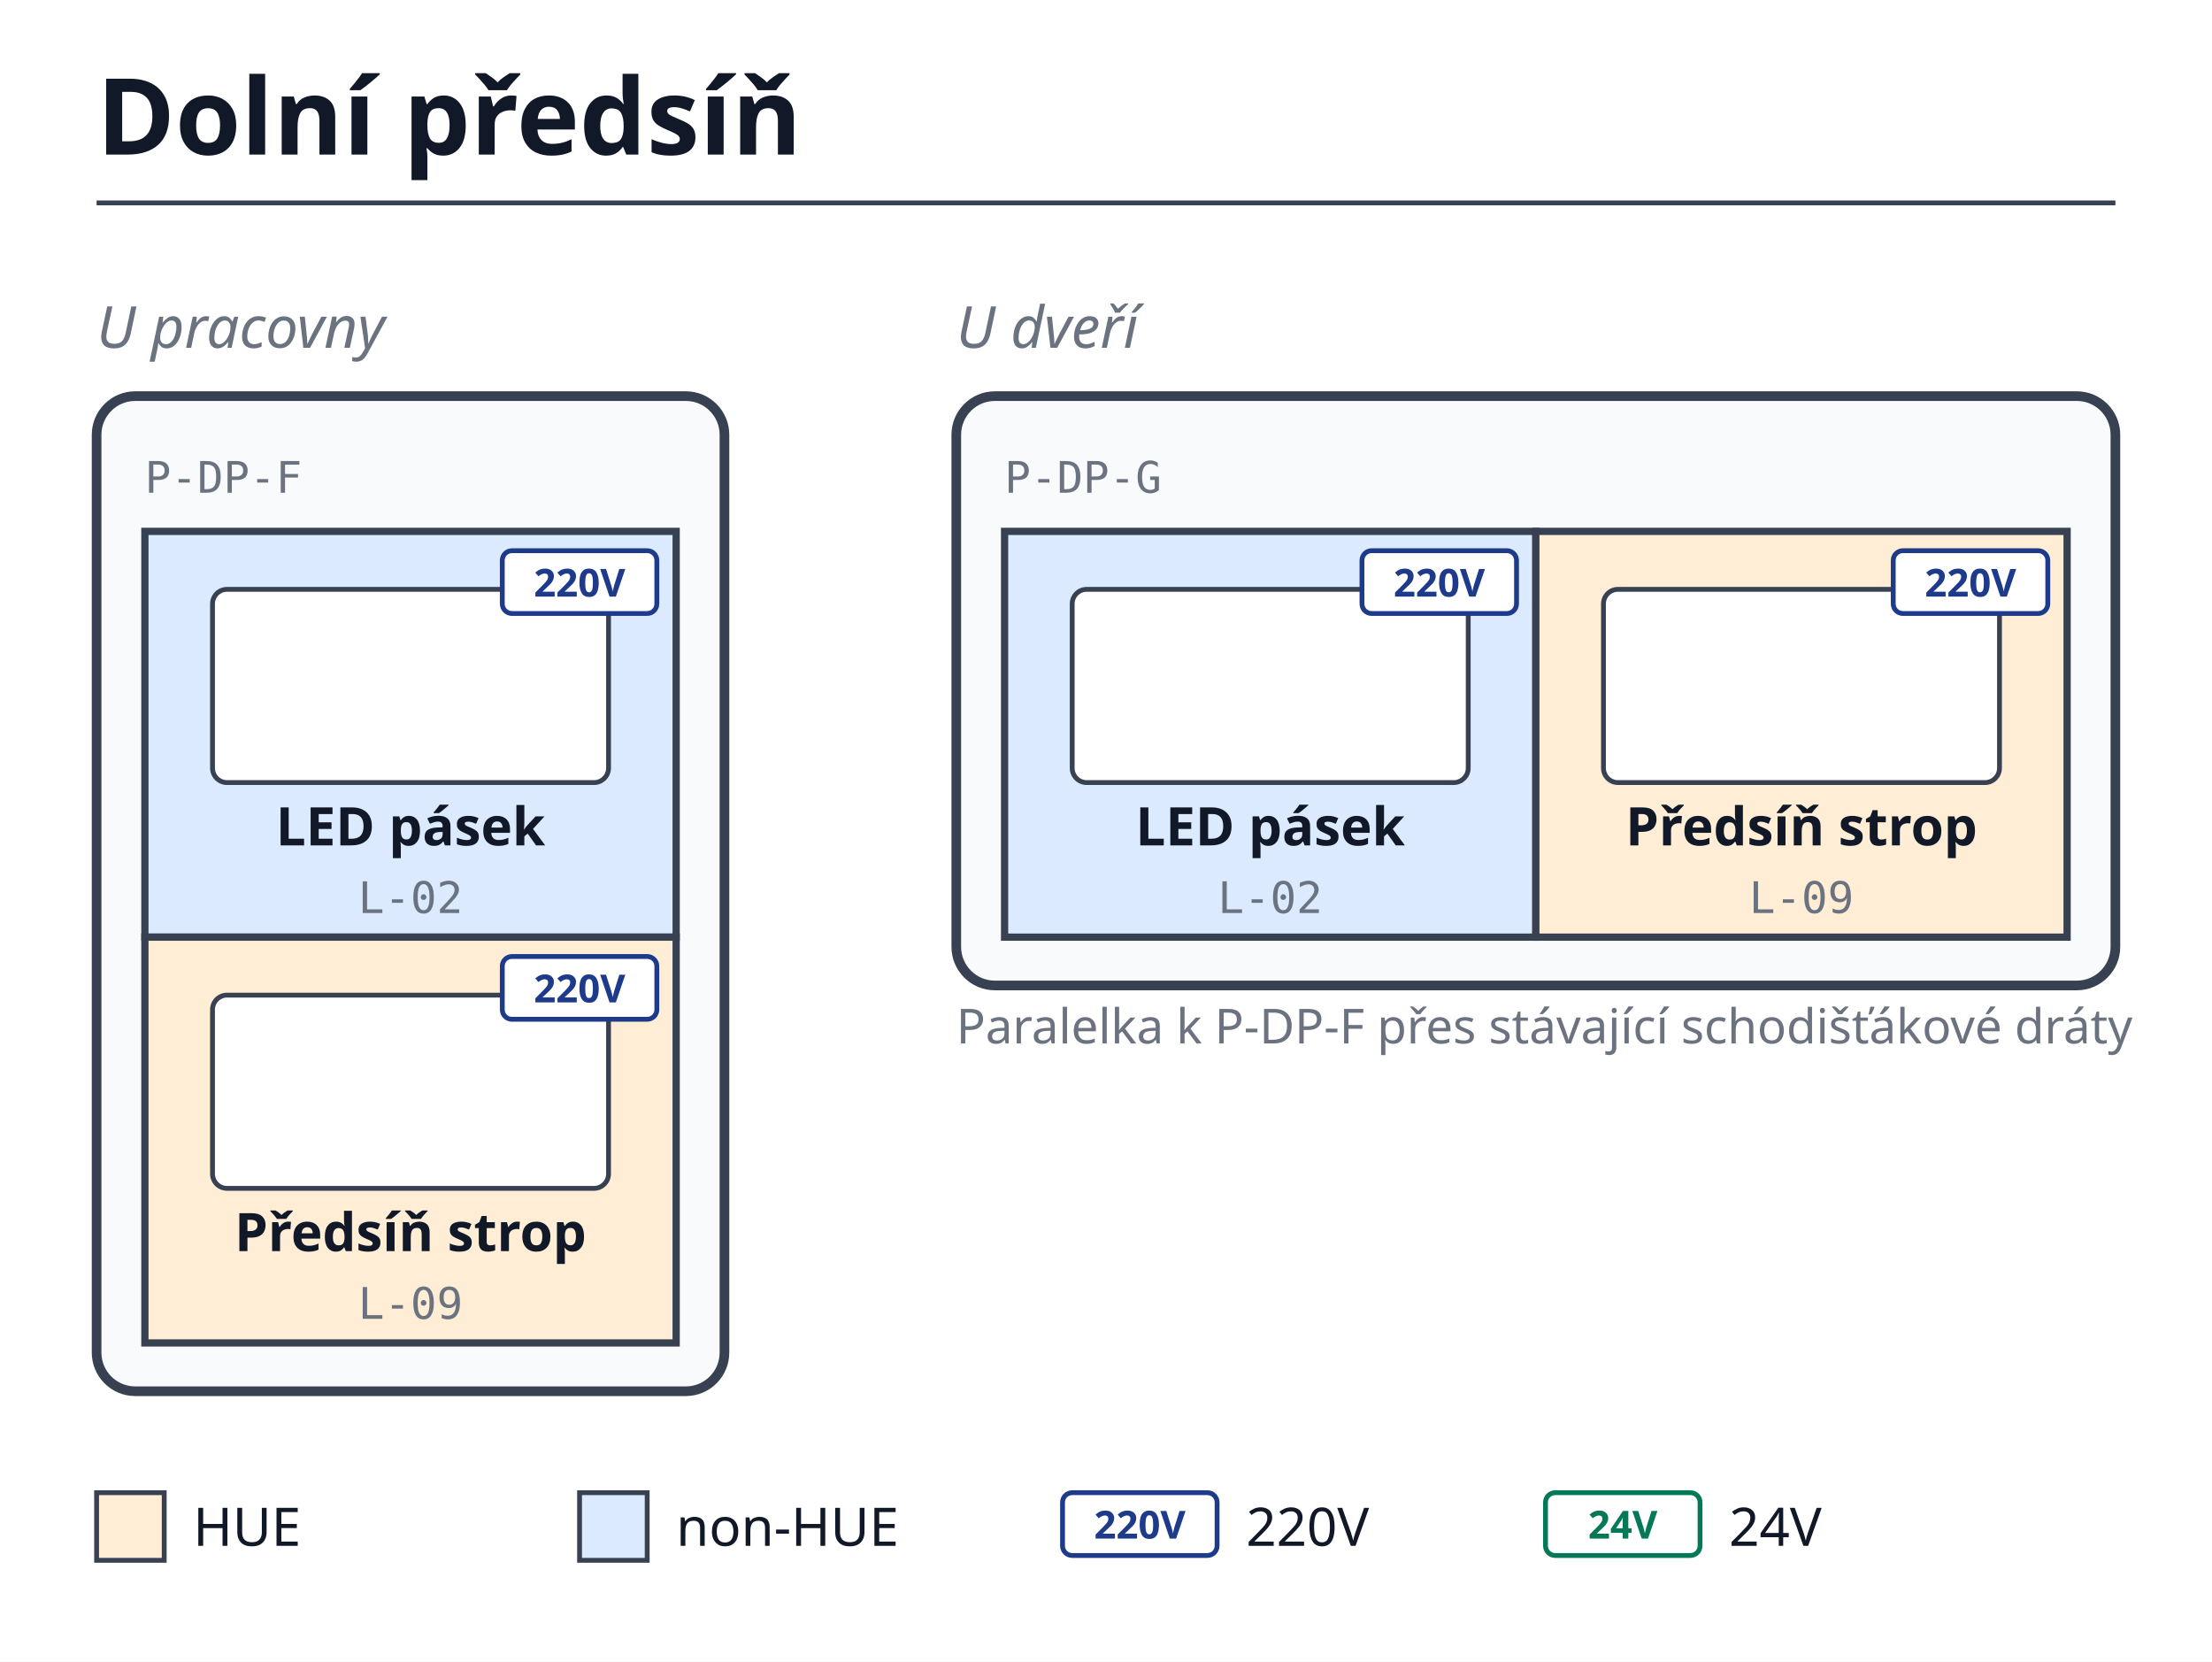
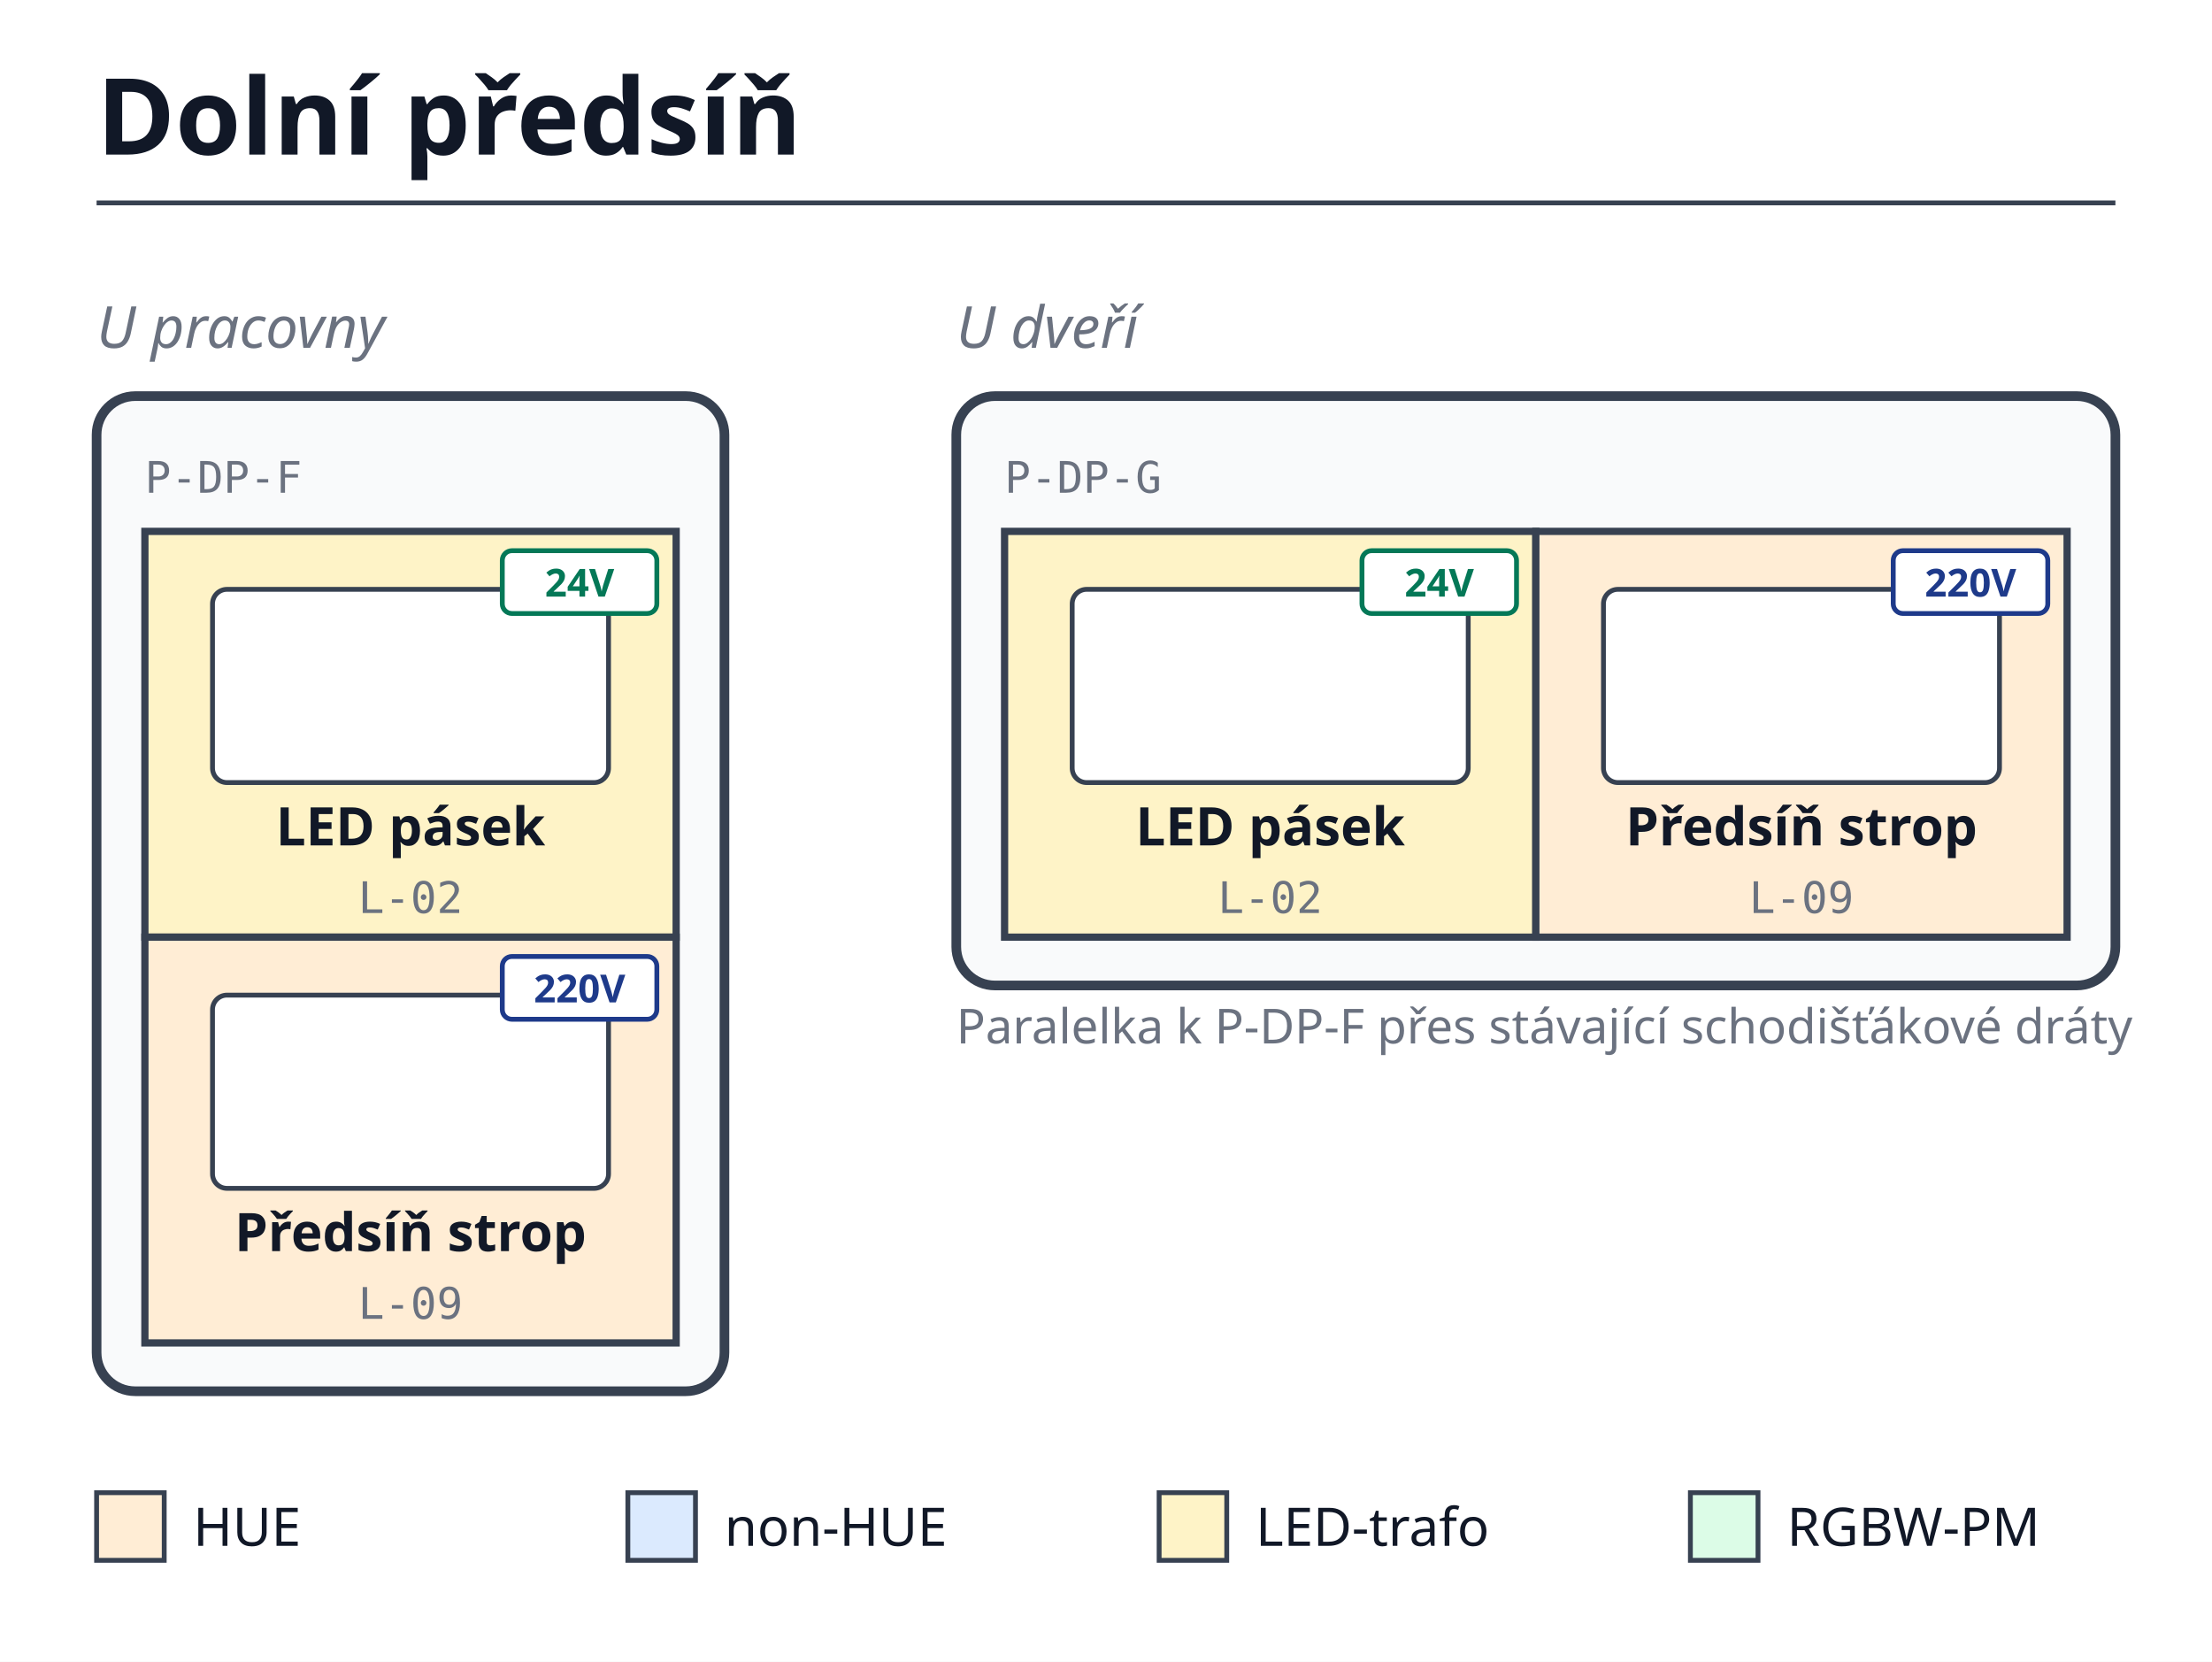
<svg xmlns="http://www.w3.org/2000/svg" viewBox="0 0 458 344" width="458" height="344" font-family="sans-serif">
  <rect width="100%" height="100%" fill="white" />
  <text x="20" y="32" font-size="22" font-weight="700" fill="#111827">Dolní předsíň</text>
  <line x1="20" y1="42" x2="438" y2="42" stroke="#374151" stroke-width="1" />
  <text x="20" y="72" font-size="12" font-style="italic" fill="#6b7280">U pracovny</text>
  <rect x="20" y="82" width="130" height="206" fill="#f9fafb" stroke="#374151" stroke-width="2" rx="8" ry="8" />
-   <rect x="30.0" y="110" width="110" height="84" fill="#dbeafe" stroke="#374151" stroke-width="1.5" />
+   <rect x="30.0" y="110" width="110" height="84" fill="#fef3c7" stroke="#374151" stroke-width="1.5" />
  <rect x="44.0" y="122" width="82" height="40" fill="white" stroke="#374151" stroke-width="1" rx="3" ry="3" />
  <text x="85.0" y="175" text-anchor="middle" font-family="sans-serif" font-size="11" font-weight="600" fill="#111827">LED pásek</text>
  <text x="85.0" y="189" text-anchor="middle" font-family="monospace" font-size="9" fill="#6b7280">L-02</text>
-   <rect x="104.0" y="114" width="32" height="13" fill="white" stroke="#1e3a8a" stroke-width="1" rx="2" ry="2" />
-   <text x="120.0" y="123.5" text-anchor="middle" font-family="sans-serif" font-size="8" font-weight="700" fill="#1e3a8a">220V</text>
+   <rect x="104.0" y="114" width="32" height="13" fill="white" stroke="#047857" stroke-width="1" rx="2" ry="2" />
+   <text x="120.0" y="123.5" text-anchor="middle" font-family="sans-serif" font-size="8" font-weight="700" fill="#047857">24V</text>
  <rect x="30.0" y="194" width="110" height="84" fill="#ffedd5" stroke="#374151" stroke-width="1.5" />
  <rect x="44.0" y="206" width="82" height="40" fill="white" stroke="#374151" stroke-width="1" rx="3" ry="3" />
  <text x="85.0" y="259" text-anchor="middle" font-family="sans-serif" font-size="11" font-weight="600" fill="#111827">Předsíň strop</text>
  <text x="85.0" y="273" text-anchor="middle" font-family="monospace" font-size="9" fill="#6b7280">L-09</text>
  <rect x="104.0" y="198" width="32" height="13" fill="white" stroke="#1e3a8a" stroke-width="1" rx="2" ry="2" />
  <text x="120.0" y="207.5" text-anchor="middle" font-family="sans-serif" font-size="8" font-weight="700" fill="#1e3a8a">220V</text>
  <text x="30" y="102" font-family="monospace" font-size="9" fill="#6b7280">P-DP-F</text>
  <text x="198" y="72" font-size="12" font-style="italic" fill="#6b7280">U dveří</text>
  <rect x="198" y="82" width="240" height="122" fill="#f9fafb" stroke="#374151" stroke-width="2" rx="8" ry="8" />
-   <rect x="208" y="110" width="110" height="84" fill="#dbeafe" stroke="#374151" stroke-width="1.5" />
+   <rect x="208" y="110" width="110" height="84" fill="#fef3c7" stroke="#374151" stroke-width="1.5" />
  <rect x="222" y="122" width="82" height="40" fill="white" stroke="#374151" stroke-width="1" rx="3" ry="3" />
  <text x="263.0" y="175" text-anchor="middle" font-family="sans-serif" font-size="11" font-weight="600" fill="#111827">LED pásek</text>
  <text x="263.0" y="189" text-anchor="middle" font-family="monospace" font-size="9" fill="#6b7280">L-02</text>
-   <rect x="282" y="114" width="32" height="13" fill="white" stroke="#1e3a8a" stroke-width="1" rx="2" ry="2" />
-   <text x="298.0" y="123.5" text-anchor="middle" font-family="sans-serif" font-size="8" font-weight="700" fill="#1e3a8a">220V</text>
+   <rect x="282" y="114" width="32" height="13" fill="white" stroke="#047857" stroke-width="1" rx="2" ry="2" />
+   <text x="298.0" y="123.5" text-anchor="middle" font-family="sans-serif" font-size="8" font-weight="700" fill="#047857">24V</text>
  <rect x="318" y="110" width="110" height="84" fill="#ffedd5" stroke="#374151" stroke-width="1.5" />
  <rect x="332" y="122" width="82" height="40" fill="white" stroke="#374151" stroke-width="1" rx="3" ry="3" />
  <text x="373.0" y="175" text-anchor="middle" font-family="sans-serif" font-size="11" font-weight="600" fill="#111827">Předsíň strop</text>
  <text x="373.0" y="189" text-anchor="middle" font-family="monospace" font-size="9" fill="#6b7280">L-09</text>
  <rect x="392" y="114" width="32" height="13" fill="white" stroke="#1e3a8a" stroke-width="1" rx="2" ry="2" />
  <text x="408.0" y="123.5" text-anchor="middle" font-family="sans-serif" font-size="8" font-weight="700" fill="#1e3a8a">220V</text>
  <line x1="318" y1="116" x2="318" y2="188" stroke="#374151" stroke-width="1" stroke-dasharray="3,3" />
  <text x="208" y="102" font-family="monospace" font-size="9" fill="#6b7280">P-DP-G</text>
  <text x="198" y="216" font-size="10" fill="#6b7280">Paralelka k P-DP-F přes stávající schodišťákové dráty</text>
  <rect x="20" y="309" width="14" height="14" fill="#ffedd5" stroke="#374151" stroke-width="1" />
  <text x="40" y="320" font-size="11" fill="#111827">HUE</text>
-   <rect x="120" y="309" width="14" height="14" fill="#dbeafe" stroke="#374151" stroke-width="1" />
-   <text x="140" y="320" font-size="11" fill="#111827">non-HUE</text>
-   <rect x="220" y="309" width="32" height="13" fill="white" stroke="#1e3a8a" stroke-width="1" rx="2" ry="2" />
-   <text x="236.0" y="318.5" text-anchor="middle" font-family="sans-serif" font-size="8" font-weight="700" fill="#1e3a8a">220V</text>
-   <text x="258" y="320" font-size="11" fill="#111827">220V</text>
-   <rect x="320" y="309" width="32" height="13" fill="white" stroke="#047857" stroke-width="1" rx="2" ry="2" />
-   <text x="336.0" y="318.5" text-anchor="middle" font-family="sans-serif" font-size="8" font-weight="700" fill="#047857">24V</text>
-   <text x="358" y="320" font-size="11" fill="#111827">24V</text>
+   <rect x="130" y="309" width="14" height="14" fill="#dbeafe" stroke="#374151" stroke-width="1" />
+   <text x="150" y="320" font-size="11" fill="#111827">non-HUE</text>
+   <rect x="240" y="309" width="14" height="14" fill="#fef3c7" stroke="#374151" stroke-width="1" />
+   <text x="260" y="320" font-size="11" fill="#111827">LED-trafo</text>
+   <rect x="350" y="309" width="14" height="14" fill="#dcfce7" stroke="#374151" stroke-width="1" />
+   <text x="370" y="320" font-size="11" fill="#111827">RGBW-PM</text>
+   <rect x="460" y="309" width="32" height="13" fill="white" stroke="#1e3a8a" stroke-width="1" rx="2" ry="2" />
+   <text x="476.0" y="318.5" text-anchor="middle" font-family="sans-serif" font-size="8" font-weight="700" fill="#1e3a8a">220V</text>
+   <text x="498" y="320" font-size="11" fill="#111827">220V</text>
+   <rect x="560" y="309" width="32" height="13" fill="white" stroke="#047857" stroke-width="1" rx="2" ry="2" />
+   <text x="576.0" y="318.5" text-anchor="middle" font-family="sans-serif" font-size="8" font-weight="700" fill="#047857">24V</text>
+   <text x="598" y="320" font-size="11" fill="#111827">24V</text>
</svg>
